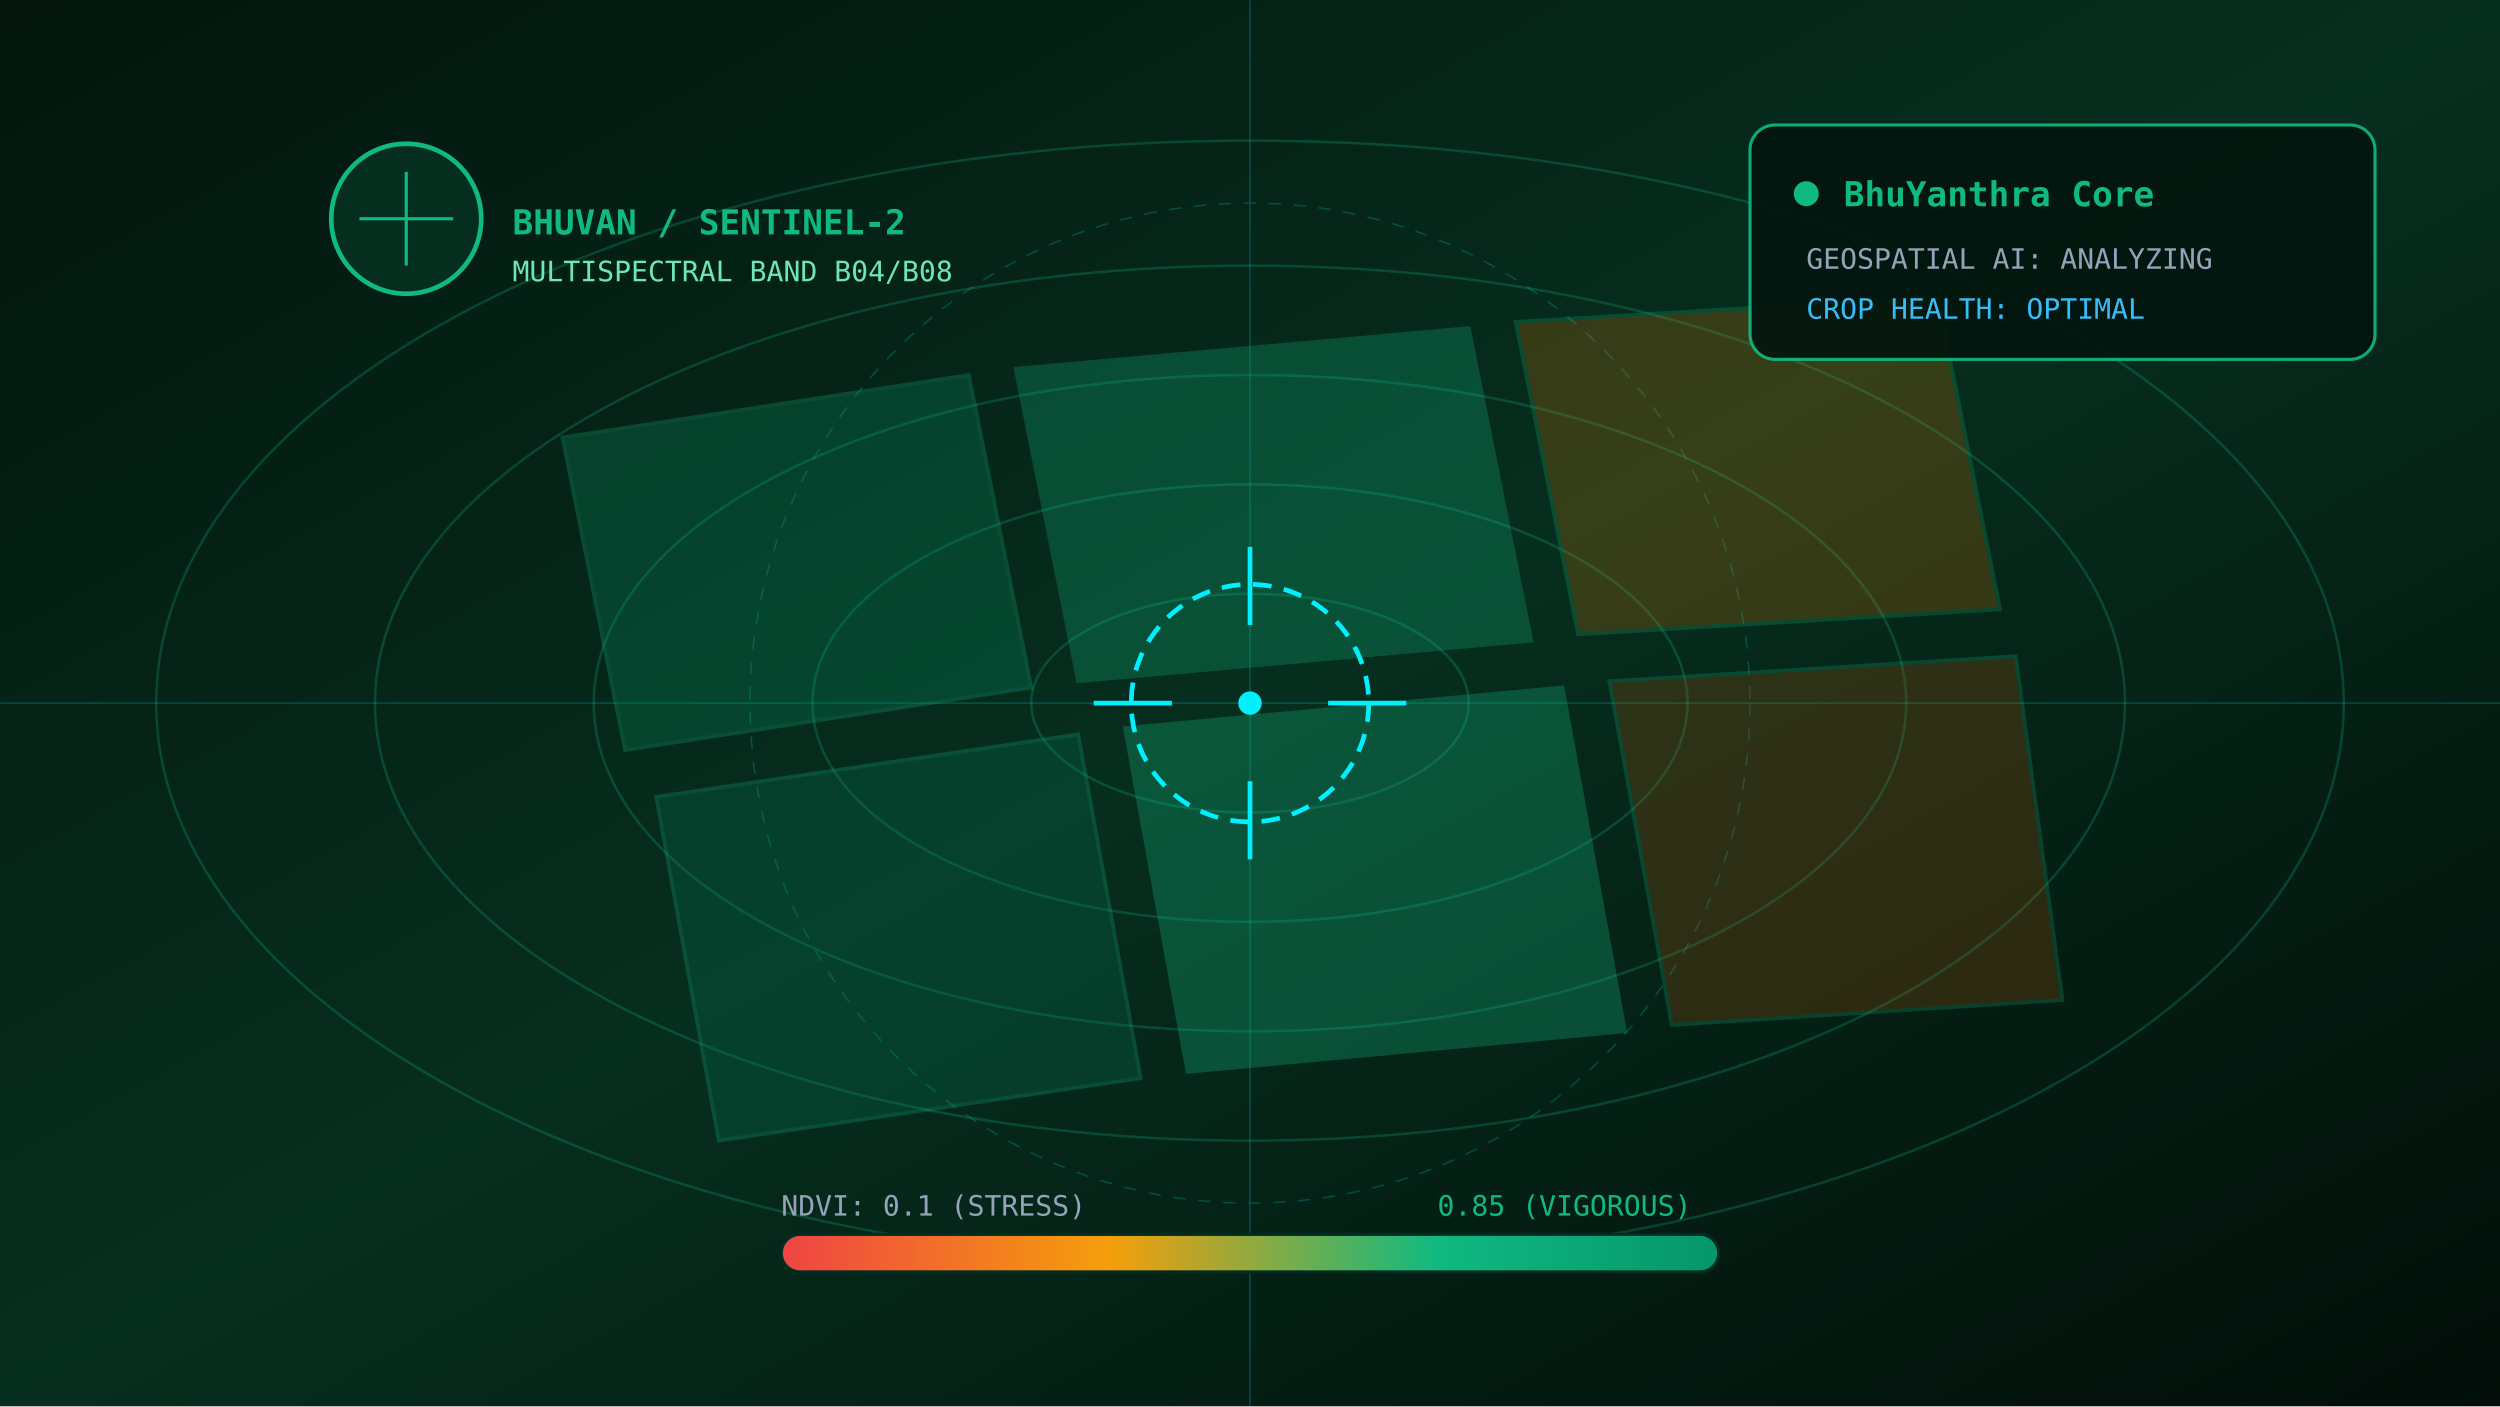
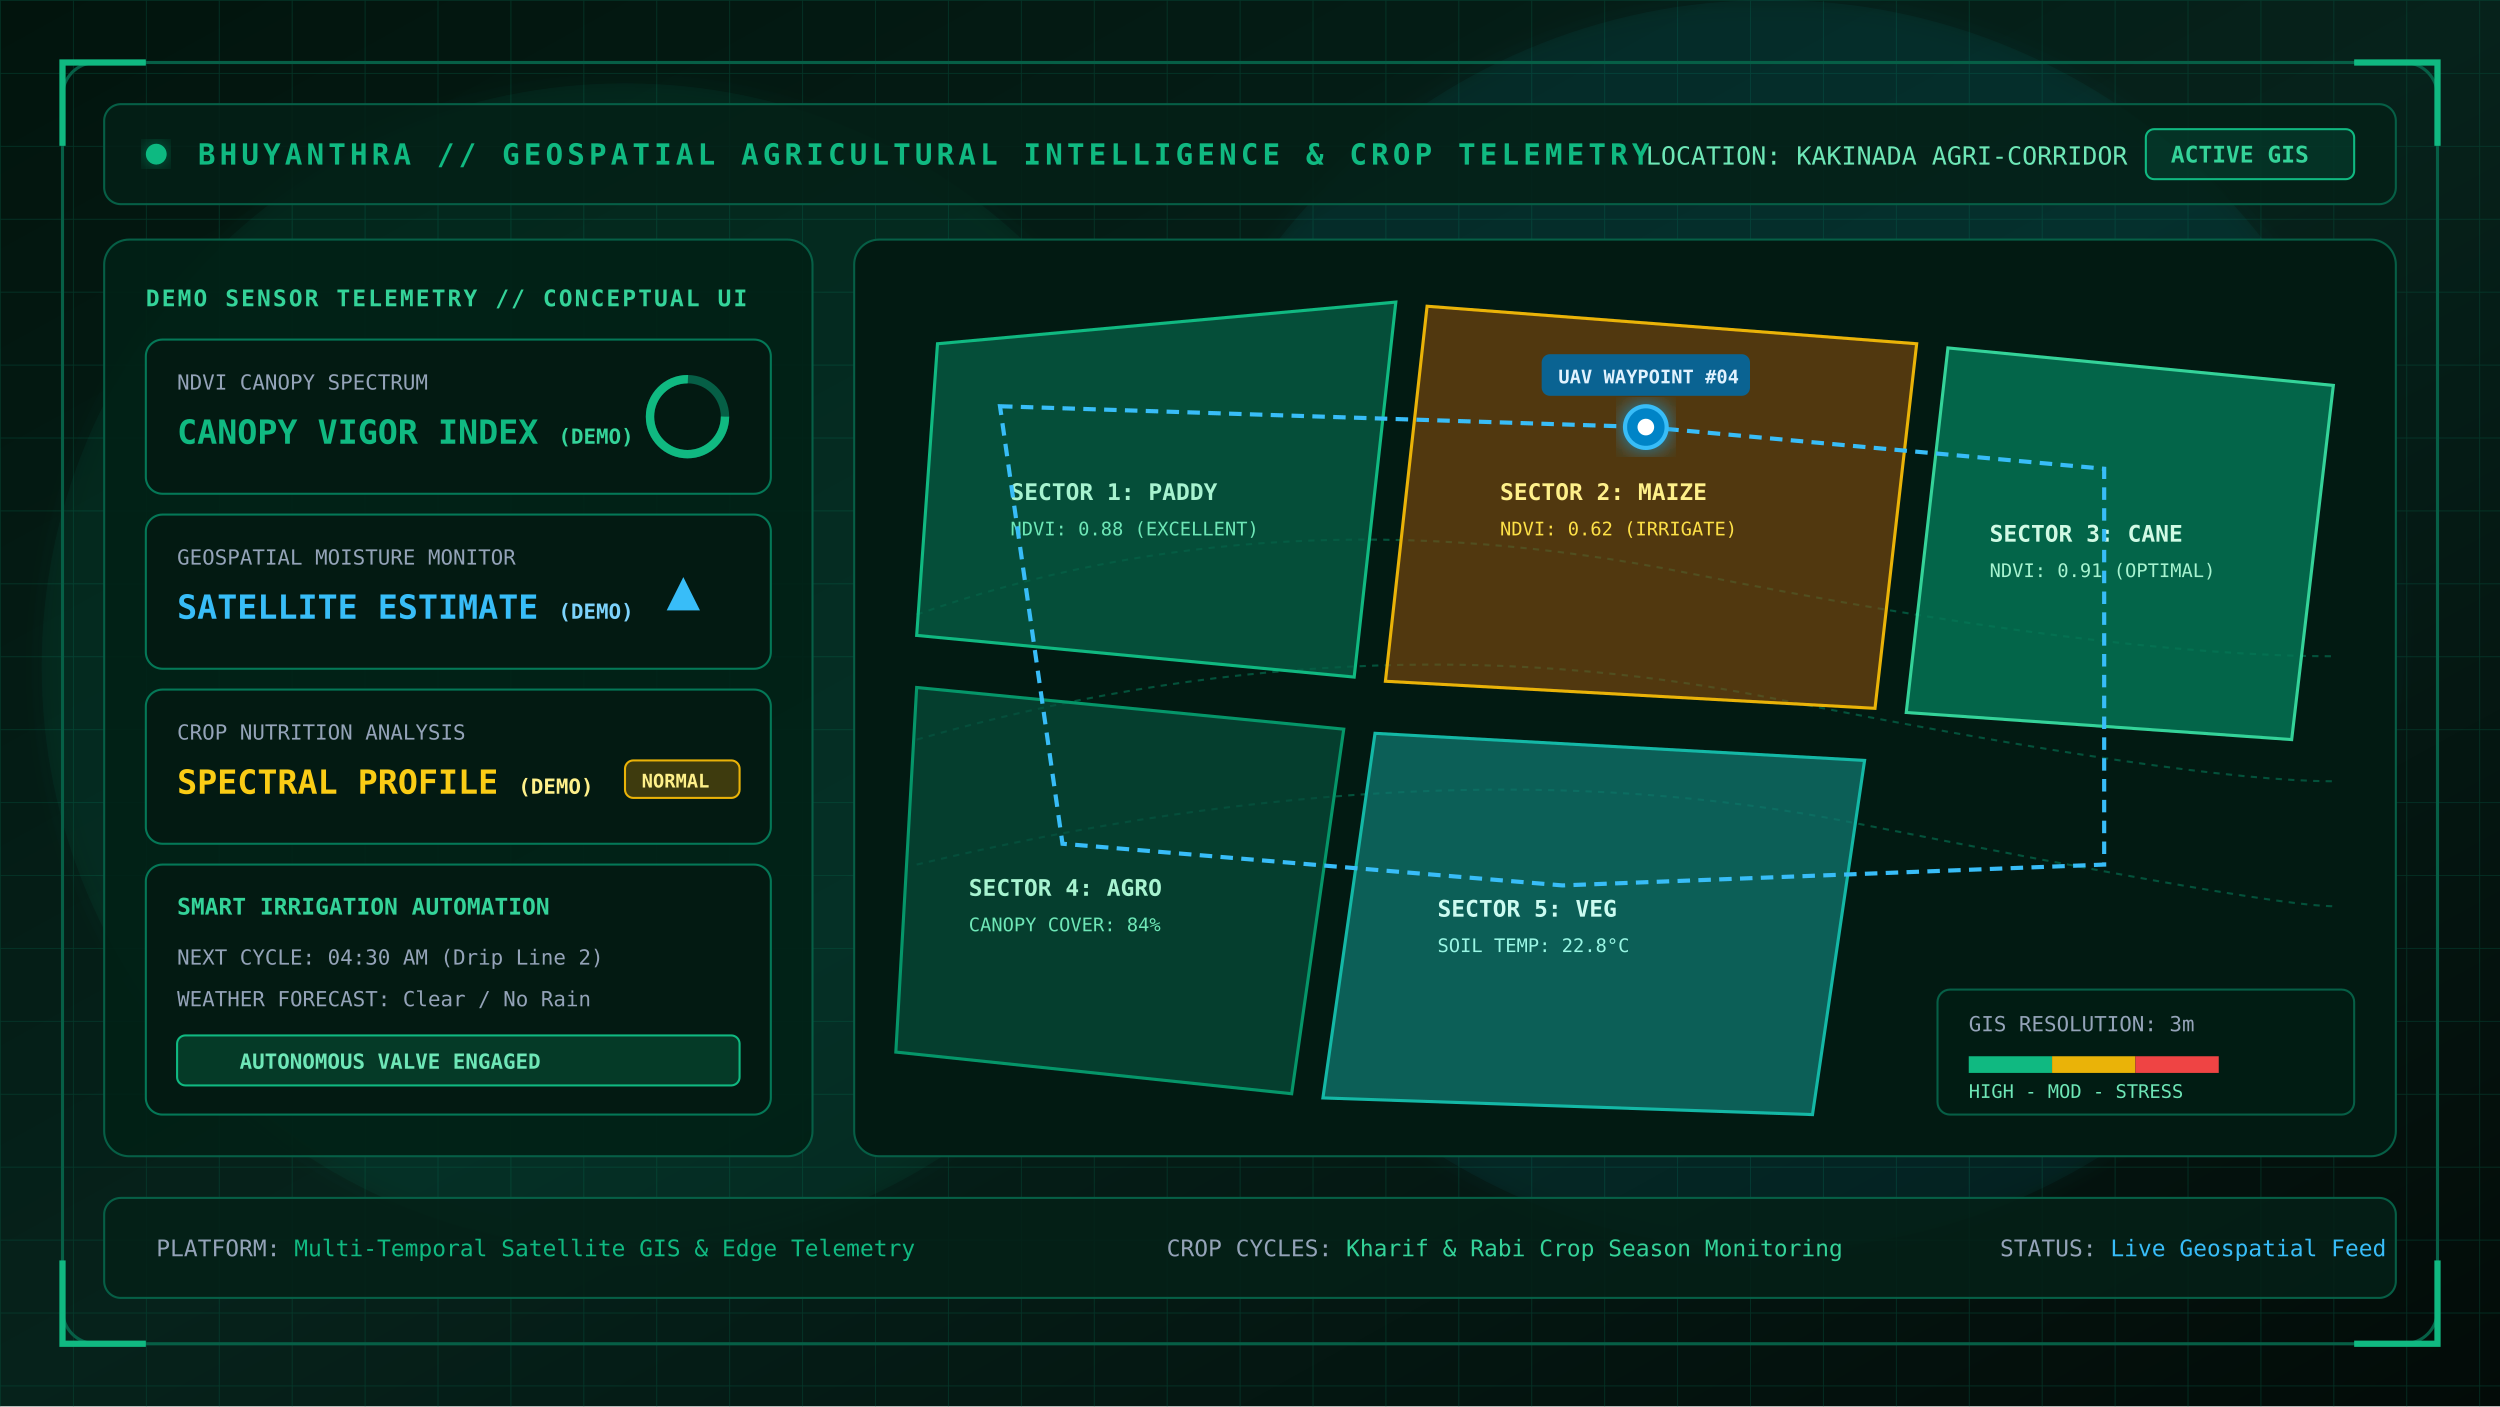
- <svg xmlns="http://www.w3.org/2000/svg" viewBox="0 0 800 450" width="100%" height="100%">
+ <svg xmlns="http://www.w3.org/2000/svg" viewBox="0 0 1200 675" width="100%" height="100%">
  <defs>
    <linearGradient id="by-bg" x1="0%" y1="0%" x2="100%" y2="100%">
-       <stop offset="0%" stop-color="#03150d" />
-       <stop offset="50%" stop-color="#062e1e" />
-       <stop offset="100%" stop-color="#020d08" />
+       <stop offset="0%" stop-color="#02140d" />
+       <stop offset="50%" stop-color="#06221b" />
+       <stop offset="100%" stop-color="#030b08" />
    </linearGradient>
-     <linearGradient id="by-ndvi" x1="0%" y1="0%" x2="100%" y2="0%">
-       <stop offset="0%" stop-color="#ef4444" />
-       <stop offset="35%" stop-color="#f59e0b" />
-       <stop offset="70%" stop-color="#10b981" />
-       <stop offset="100%" stop-color="#059669" />
+     <linearGradient id="by-emerald" x1="0%" y1="0%" x2="100%" y2="0%">
+       <stop offset="0%" stop-color="#10b981" />
+       <stop offset="100%" stop-color="#06b6d4" />
    </linearGradient>
+     <linearGradient id="by-gold" x1="0%" y1="0%" x2="100%" y2="100%">
+       <stop offset="0%" stop-color="#eab308" />
+       <stop offset="100%" stop-color="#ca8a04" />
+     </linearGradient>
+     <filter id="by-glow" x="-20%" y="-20%" width="140%" height="140%">
+       <feGaussianBlur stdDeviation="6" result="blur" />
+       <feMerge>
+         <feMergeNode in="blur" />
+         <feMergeNode in="SourceGraphic" />
+       </feMerge>
+     </filter>
+     <pattern id="by-grid" width="35" height="35" patternUnits="userSpaceOnUse">
+       <path d="M 35 0 L 0 0 0 35" fill="none" stroke="#064e3b" stroke-width="0.8" stroke-opacity="0.5" />
+     </pattern>
  </defs>
-   <rect width="800" height="450" fill="url(#by-bg)" />
-   <g stroke="#10b981" stroke-width="0.8" opacity="0.25" fill="none">
-     <ellipse cx="400" cy="225" rx="350" ry="180" />
-     <ellipse cx="400" cy="225" rx="280" ry="140" />
-     <ellipse cx="400" cy="225" rx="210" ry="105" />
-     <ellipse cx="400" cy="225" rx="140" ry="70" />
-     <ellipse cx="400" cy="225" rx="70" ry="35" />
+   <rect width="1200" height="675" fill="url(#by-bg)" />
+   <rect width="1200" height="675" fill="url(#by-grid)" />
+   <circle cx="300" cy="320" r="280" fill="#10b981" fill-opacity="0.05" filter="url(#by-glow)" />
+   <circle cx="850" cy="300" r="300" fill="#06b6d4" fill-opacity="0.05" filter="url(#by-glow)" />
+   <rect x="30" y="30" width="1140" height="615" rx="16" fill="none" stroke="#065f46" stroke-width="1.5" />
+   <path d="M 30 70 L 30 30 L 70 30" fill="none" stroke="#10b981" stroke-width="3" />
+   <path d="M 1170 70 L 1170 30 L 1130 30" fill="none" stroke="#10b981" stroke-width="3" />
+   <path d="M 30 605 L 30 645 L 70 645" fill="none" stroke="#10b981" stroke-width="3" />
+   <path d="M 1170 605 L 1170 645 L 1130 645" fill="none" stroke="#10b981" stroke-width="3" />
+   <rect x="50" y="50" width="1100" height="48" rx="8" fill="#042017" fill-opacity="0.85" stroke="#065f46" stroke-width="1" />
+   <circle cx="75" cy="74" r="5" fill="#10b981" filter="url(#by-glow)" />
+   <text x="95" y="79" fill="#10b981" font-family="monospace" font-size="14" font-weight="bold" letter-spacing="2">BHUYANTHRA // GEOSPATIAL AGRICULTURAL INTELLIGENCE &amp; CROP TELEMETRY</text>
+   <text x="790" y="79" fill="#6ee7b7" font-family="monospace" font-size="12">LOCATION: KAKINADA AGRI-CORRIDOR</text>
+   <rect x="1030" y="62" width="100" height="24" rx="4" fill="#065f46" fill-opacity="0.3" stroke="#10b981" stroke-width="1" />
+   <text x="1042" y="78" fill="#34d399" font-family="monospace" font-size="11" font-weight="bold">ACTIVE GIS</text>
+   <g transform="translate(50, 115)">
+     <g transform="translate(0, 0)">
+       <rect x="0" y="0" width="340" height="440" rx="12" fill="#022116" fill-opacity="0.9" stroke="#065f46" stroke-width="1" />
+       <text x="20" y="32" fill="#34d399" font-family="monospace" font-size="11" font-weight="bold" letter-spacing="1">DEMO SENSOR TELEMETRY // CONCEPTUAL UI</text>
+       <rect x="20" y="48" width="300" height="74" rx="8" fill="#031a12" stroke="#047857" stroke-width="1" />
+       <text x="35" y="72" fill="#94a3b8" font-family="monospace" font-size="10">NDVI CANOPY SPECTRUM</text>
+       <text x="35" y="98" fill="#10b981" font-family="monospace" font-size="16" font-weight="bold">CANOPY VIGOR INDEX <tspan font-size="10" fill="#34d399">(DEMO)</tspan>
+       </text>
+       <circle cx="280" cy="85" r="18" fill="none" stroke="#065f46" stroke-width="4" />
+       <circle cx="280" cy="85" r="18" fill="none" stroke="#10b981" stroke-width="4" stroke-dasharray="85,100" />
+       <rect x="20" y="132" width="300" height="74" rx="8" fill="#031a12" stroke="#047857" stroke-width="1" />
+       <text x="35" y="156" fill="#94a3b8" font-family="monospace" font-size="10">GEOSPATIAL MOISTURE MONITOR</text>
+       <text x="35" y="182" fill="#38bdf8" font-family="monospace" font-size="16" font-weight="bold">SATELLITE ESTIMATE <tspan font-size="10" fill="#7dd3fc">(DEMO)</tspan>
+       </text>
+       <path d="M 270 178 L 278 162 L 286 178 Z" fill="#38bdf8" />
+       <rect x="20" y="216" width="300" height="74" rx="8" fill="#031a12" stroke="#047857" stroke-width="1" />
+       <text x="35" y="240" fill="#94a3b8" font-family="monospace" font-size="10">CROP NUTRITION ANALYSIS</text>
+       <text x="35" y="266" fill="#facc15" font-family="monospace" font-size="16" font-weight="bold">SPECTRAL PROFILE <tspan font-size="10" fill="#fef08a">(DEMO)</tspan>
+       </text>
+       <rect x="250" y="250" width="55" height="18" rx="4" fill="#ca8a04" fill-opacity="0.3" stroke="#eab308" stroke-width="1" />
+       <text x="258" y="263" fill="#fef08a" font-family="monospace" font-size="9" font-weight="bold">NORMAL</text>
+       <rect x="20" y="300" width="300" height="120" rx="8" fill="#031a12" stroke="#047857" stroke-width="1" />
+       <text x="35" y="324" fill="#34d399" font-family="monospace" font-size="11" font-weight="bold">SMART IRRIGATION AUTOMATION</text>
+       <text x="35" y="348" fill="#94a3b8" font-family="monospace" font-size="10">NEXT CYCLE: 04:30 AM (Drip Line 2)</text>
+       <text x="35" y="368" fill="#94a3b8" font-family="monospace" font-size="10">WEATHER FORECAST: Clear / No Rain</text>
+       <rect x="35" y="382" width="270" height="24" rx="4" fill="#10b981" fill-opacity="0.2" stroke="#10b981" stroke-width="1" />
+       <text x="65" y="398" fill="#6ee7b7" font-family="monospace" font-size="10" font-weight="bold">AUTONOMOUS VALVE ENGAGED</text>
+     </g>
+     <g transform="translate(360, 0)">
+       <rect x="0" y="0" width="740" height="440" rx="12" fill="#021a12" stroke="#065f46" stroke-width="1" />
+       <path d="M 30 180 Q 200 120 400 160 T 710 200" fill="none" stroke="#047857" stroke-width="1" stroke-dasharray="3,3" opacity="0.6" />
+       <path d="M 30 240 Q 240 180 440 220 T 710 260" fill="none" stroke="#047857" stroke-width="1" stroke-dasharray="3,3" opacity="0.6" />
+       <path d="M 30 300 Q 280 240 480 280 T 710 320" fill="none" stroke="#047857" stroke-width="1" stroke-dasharray="3,3" opacity="0.6" />
+       <polygon points="40,50 260,30 240,210 30,190" fill="#065f46" fill-opacity="0.75" stroke="#10b981" stroke-width="1.5" />
+       <text x="75" y="125" fill="#a7f3d0" font-family="monospace" font-size="11" font-weight="bold">SECTOR 1: PADDY</text>
+       <text x="75" y="142" fill="#6ee7b7" font-family="monospace" font-size="9">NDVI: 0.88 (EXCELLENT)</text>
+       <polygon points="275,32 510,50 490,225 255,212" fill="#854d0e" fill-opacity="0.6" stroke="#eab308" stroke-width="1.5" />
+       <text x="310" y="125" fill="#fef08a" font-family="monospace" font-size="11" font-weight="bold">SECTOR 2: MAIZE</text>
+       <text x="310" y="142" fill="#fde047" font-family="monospace" font-size="9">NDVI: 0.62 (IRRIGATE)</text>
+       <polygon points="525,52 710,70 690,240 505,227" fill="#047857" fill-opacity="0.8" stroke="#34d399" stroke-width="1.5" />
+       <text x="545" y="145" fill="#d1fae5" font-family="monospace" font-size="11" font-weight="bold">SECTOR 3: CANE</text>
+       <text x="545" y="162" fill="#a7f3d0" font-family="monospace" font-size="9">NDVI: 0.91 (OPTIMAL)</text>
+       <polygon points="30,215 235,235 210,410 20,390" fill="#064e3b" fill-opacity="0.7" stroke="#059669" stroke-width="1.5" />
+       <text x="55" y="315" fill="#a7f3d0" font-family="monospace" font-size="11" font-weight="bold">SECTOR 4: AGRO</text>
+       <text x="55" y="332" fill="#6ee7b7" font-family="monospace" font-size="9">CANOPY COVER: 84%</text>
+       <polygon points="250,237 485,250 460,420 225,412" fill="#0f766e" fill-opacity="0.75" stroke="#14b8a6" stroke-width="1.5" />
+       <text x="280" y="325" fill="#ccfbf1" font-family="monospace" font-size="11" font-weight="bold">SECTOR 5: VEG</text>
+       <text x="280" y="342" fill="#99f6e4" font-family="monospace" font-size="9">SOIL TEMP: 22.8°C</text>
+       <path d="M 70 80 L 380 90 L 600 110 L 600 300 L 340 310 L 100 290 Z" fill="none" stroke="#38bdf8" stroke-width="2" stroke-dasharray="6,4" />
+       <circle cx="380" cy="90" r="10" fill="#0284c7" stroke="#38bdf8" stroke-width="2" filter="url(#by-glow)" />
+       <circle cx="380" cy="90" r="4" fill="#ffffff" />
+       <rect x="330" y="55" width="100" height="20" rx="4" fill="#0369a1" fill-opacity="0.9" />
+       <text x="338" y="69" fill="#e0f2fe" font-family="monospace" font-size="9" font-weight="bold">UAV WAYPOINT #04</text>
+       <rect x="520" y="360" width="200" height="60" rx="6" fill="#021c13" fill-opacity="0.9" stroke="#065f46" stroke-width="1" />
+       <text x="535" y="380" fill="#94a3b8" font-family="monospace" font-size="10">GIS RESOLUTION: 3m</text>
+       <rect x="535" y="392" width="40" height="8" fill="#10b981" />
+       <rect x="575" y="392" width="40" height="8" fill="#eab308" />
+       <rect x="615" y="392" width="40" height="8" fill="#ef4444" />
+       <text x="535" y="412" fill="#6ee7b7" font-family="monospace" font-size="9">HIGH - MOD - STRESS</text>
+     </g>
  </g>
-   <g stroke="#00f0ff" stroke-width="0.5" opacity="0.2">
-     <line x1="0" y1="225" x2="800" y2="225" />
-     <line x1="400" y1="0" x2="400" y2="450" />
-     <circle cx="400" cy="225" r="160" fill="none" stroke-dasharray="4,4" />
-   </g>
-   <g opacity="0.65" stroke="#10b981" stroke-width="1.2">
-     <polygon points="180,140 310,120 330,220 200,240" fill="#059669" opacity="0.4" />
-     <polygon points="325,118 470,105 490,205 345,218" fill="#10b981" opacity="0.4" />
-     <polygon points="485,103 620,95 640,195 505,203" fill="#d97706" opacity="0.35" />
-     <polygon points="210,255 345,235 365,345 230,365" fill="#047857" opacity="0.4" />
-     <polygon points="360,233 500,220 520,330 380,343" fill="#10b981" opacity="0.45" />
-     <polygon points="515,218 645,210 660,320 535,328" fill="#b45309" opacity="0.35" />
-   </g>
-   <g transform="translate(400, 225)" stroke="#00f0ff" stroke-width="1.5">
-     <circle cx="0" cy="0" r="38" fill="none" stroke-dasharray="6,4" />
-     <line x1="-50" y1="0" x2="-25" y2="0" />
-     <line x1="25" y1="0" x2="50" y2="0" />
-     <line x1="0" y1="-50" x2="0" y2="-25" />
-     <line x1="0" y1="25" x2="0" y2="50" />
-     <circle cx="0" cy="0" r="3" fill="#00f0ff" />
-   </g>
-   <g transform="translate(130, 70)">
-     <circle cx="0" cy="0" r="24" fill="#062e1e" stroke="#10b981" stroke-width="1.5" />
-     <path d="M -15 0 L 15 0 M 0 -15 L 0 15" stroke="#10b981" stroke-width="1" />
-     <text x="34" y="5" fill="#10b981" font-family="monospace" font-size="11" font-weight="bold">BHUVAN / SENTINEL-2</text>
-     <text x="34" y="20" fill="#6ee7b7" font-family="monospace" font-size="9">MULTISPECTRAL BAND B04/B08</text>
-   </g>
-   <g transform="translate(250, 395)">
-     <rect width="300" height="12" rx="6" fill="url(#by-ndvi)" stroke="#022c22" stroke-width="1" />
-     <text x="0" y="-6" fill="#94a3b8" font-family="monospace" font-size="9">NDVI: 0.1 (STRESS)</text>
-     <text x="210" y="-6" fill="#10b981" font-family="monospace" font-size="9">0.85 (VIGOROUS)</text>
-   </g>
-   <g transform="translate(560, 40)">
-     <rect width="200" height="75" rx="8" fill="#02140d" stroke="#10b981" stroke-width="1" opacity="0.9" />
-     <circle cx="18" cy="22" r="4" fill="#10b981" />
-     <text x="30" y="26" fill="#10b981" font-family="monospace" font-size="11" font-weight="bold">BhuYanthra Core</text>
-     <text x="18" y="46" fill="#94a3b8" font-family="monospace" font-size="9">GEOSPATIAL AI: ANALYZING</text>
-     <text x="18" y="62" fill="#38bdf8" font-family="monospace" font-size="9">CROP HEALTH: OPTIMAL</text>
+   <g transform="translate(50, 575)">
+     <rect x="0" y="0" width="1100" height="48" rx="8" fill="#042017" fill-opacity="0.85" stroke="#065f46" stroke-width="1" />
+     <text x="25" y="28" fill="#94a3b8" font-family="monospace" font-size="11">PLATFORM: <tspan fill="#10b981">Multi-Temporal Satellite GIS &amp; Edge Telemetry</tspan>
+     </text>
+     <text x="510" y="28" fill="#94a3b8" font-family="monospace" font-size="11">CROP CYCLES: <tspan fill="#34d399">Kharif &amp; Rabi Crop Season Monitoring</tspan>
+     </text>
+     <text x="910" y="28" fill="#94a3b8" font-family="monospace" font-size="11">STATUS: <tspan fill="#38bdf8">Live Geospatial Feed</tspan>
+     </text>
  </g>
</svg>
